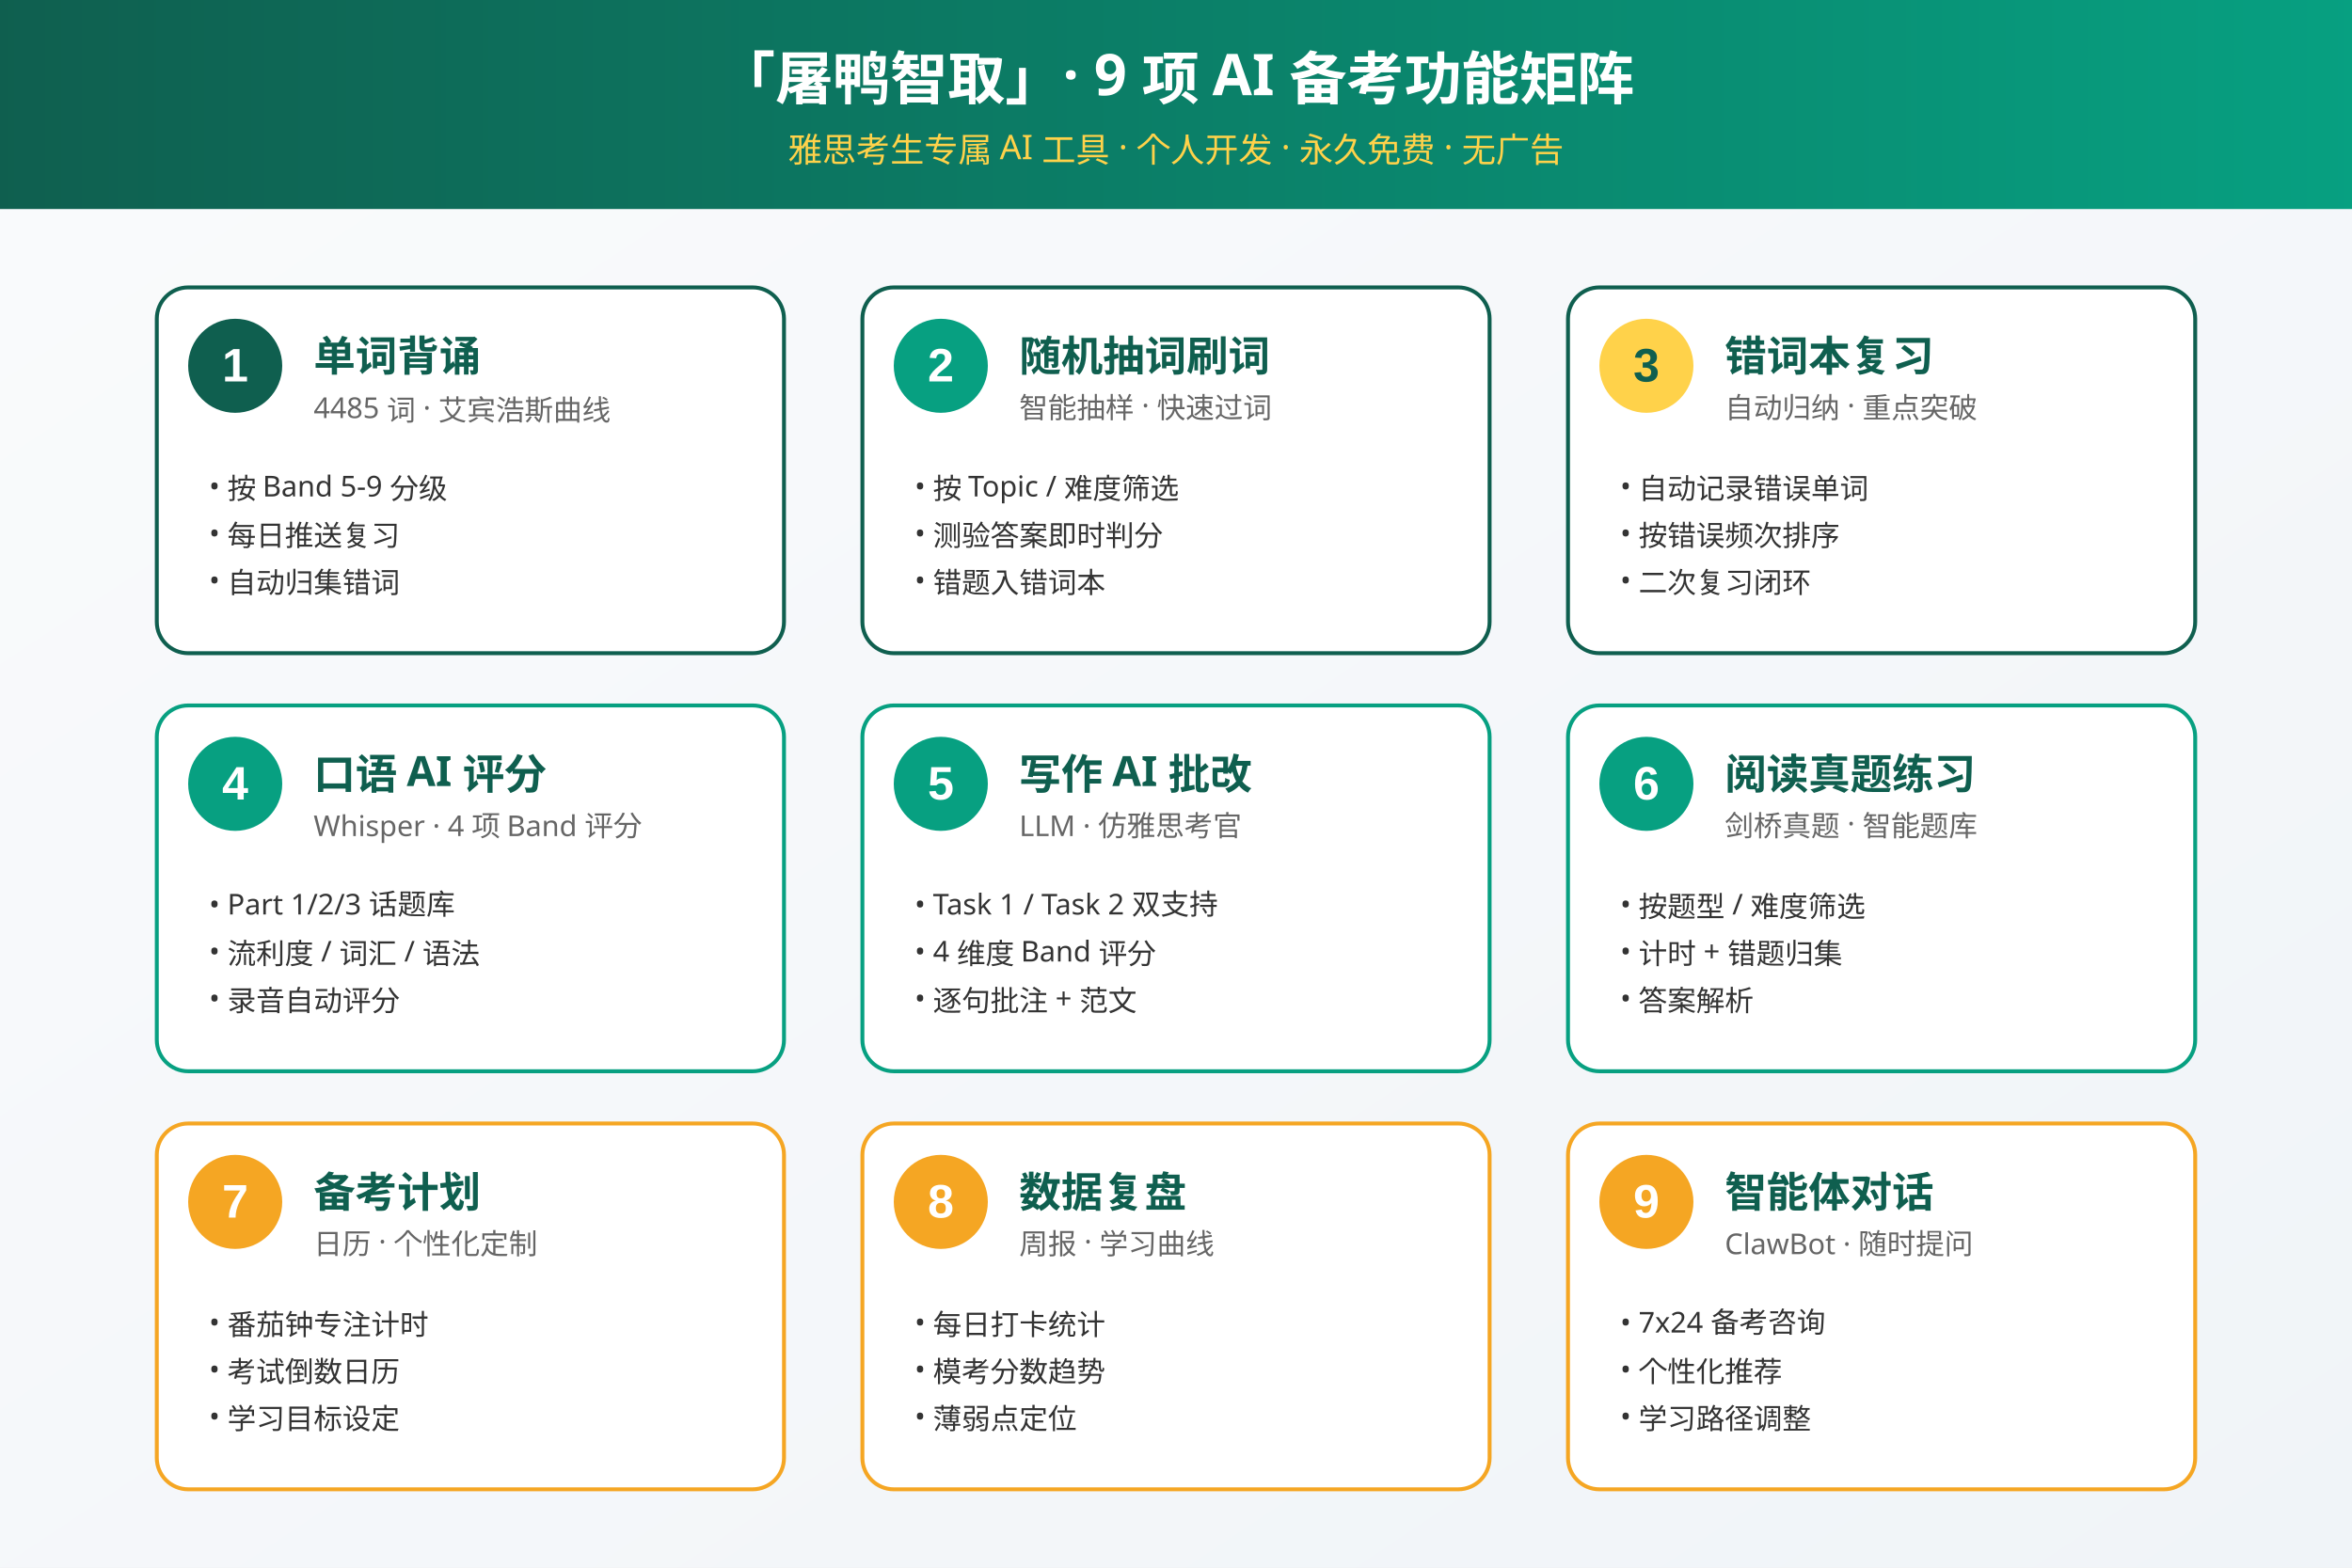
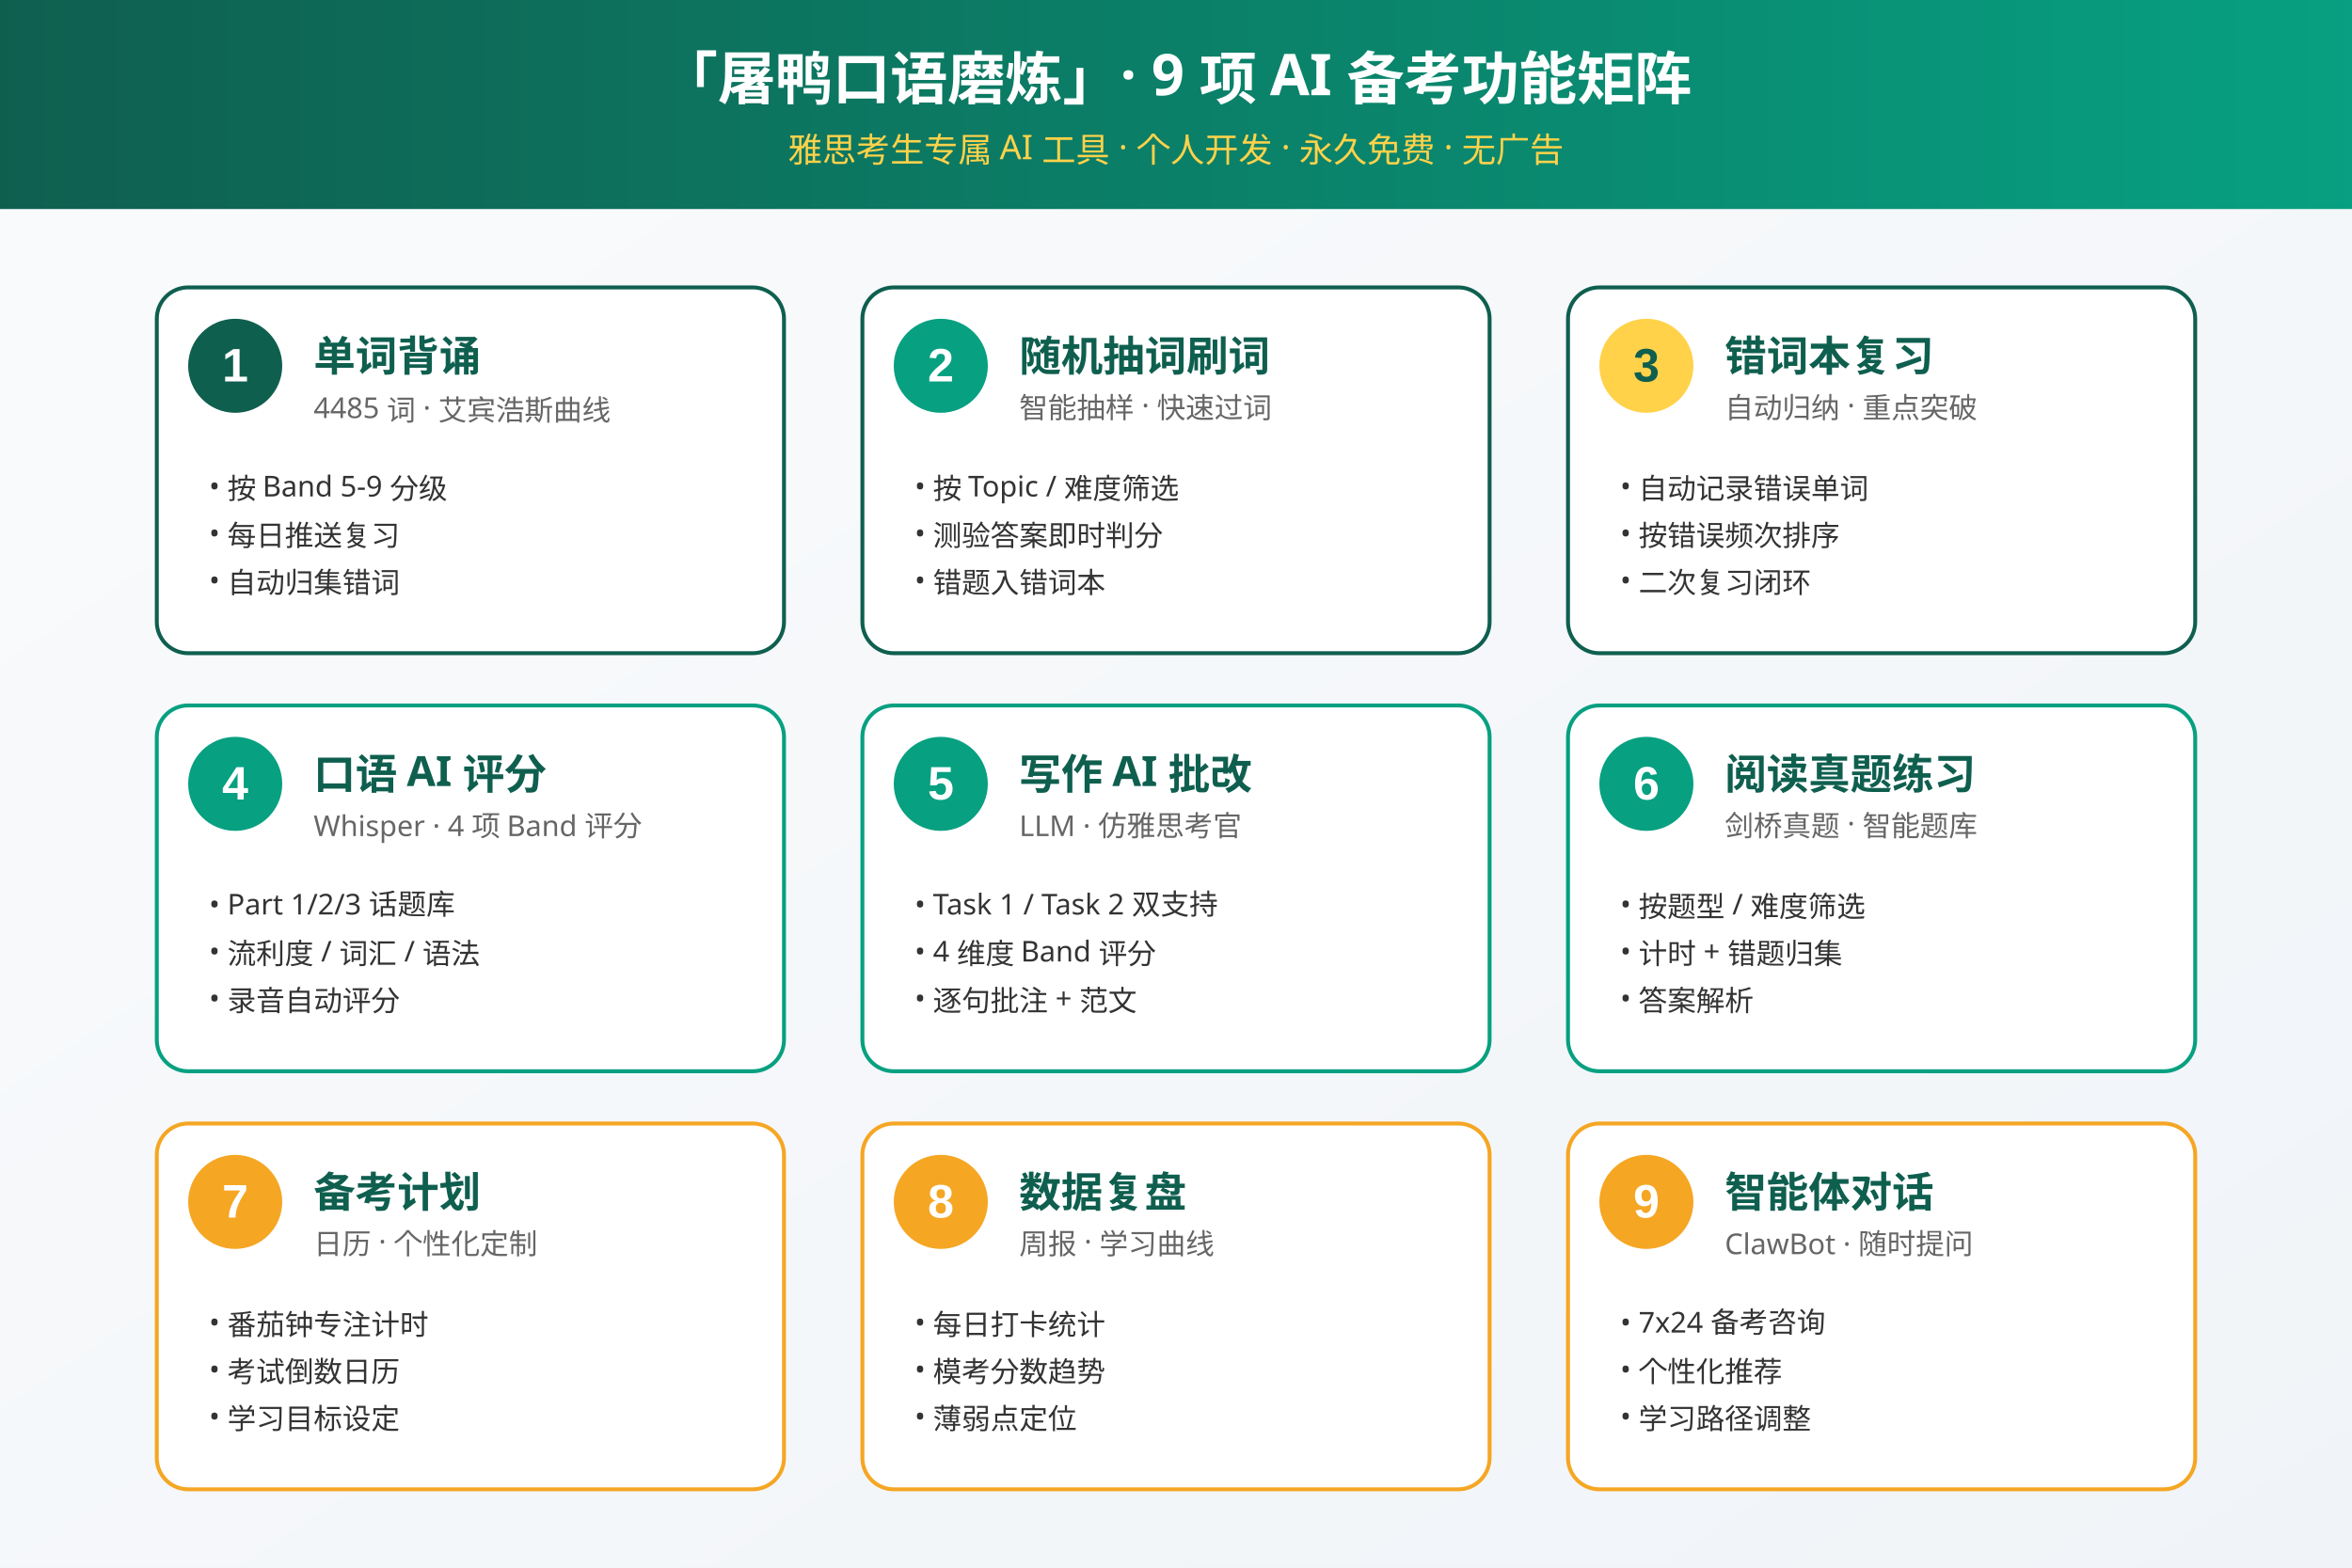
<svg xmlns="http://www.w3.org/2000/svg" viewBox="0 0 900 600" width="900" height="600">
  <defs>
    <linearGradient id="bg2" x1="0%" y1="0%" x2="100%" y2="100%">
      <stop offset="0%" stop-color="#FAFBFC" />
      <stop offset="100%" stop-color="#F0F4F8" />
    </linearGradient>
    <linearGradient id="title" x1="0%" y1="0%" x2="100%" y2="0%">
      <stop offset="0%" stop-color="#0F5F4F" />
      <stop offset="100%" stop-color="#07A081" />
    </linearGradient>
  </defs>
  <rect width="900" height="600" fill="url(#bg2)" />
  <rect x="0" y="0" width="900" height="80" fill="url(#title)" />
-   <text x="450" y="38" text-anchor="middle" font-family="PingFang SC, Microsoft YaHei, sans-serif" font-size="22" font-weight="700" fill="#FFFFFF">「屠鸭智取」· 9 项 AI 备考功能矩阵</text>
+   <text x="450" y="38" text-anchor="middle" font-family="PingFang SC, Microsoft YaHei, sans-serif" font-size="22" font-weight="700" fill="#FFFFFF">「屠鸭口语磨炼」· 9 项 AI 备考功能矩阵</text>
  <text x="450" y="62" text-anchor="middle" font-family="PingFang SC, Microsoft YaHei, sans-serif" font-size="13" fill="#FFD24A">雅思考生专属 AI 工具 · 个人开发 · 永久免费 · 无广告</text>
  <g transform="translate(60 110)">
    <rect width="240" height="140" rx="12" fill="#FFFFFF" stroke="#0F5F4F" stroke-width="1.5" />
    <circle cx="30" cy="30" r="18" fill="#0F5F4F" />
    <text x="30" y="36" text-anchor="middle" font-family="Arial, sans-serif" font-size="18" font-weight="700" fill="#FFFFFF">1</text>
    <text x="60" y="32" font-family="PingFang SC, Microsoft YaHei, sans-serif" font-size="16" font-weight="700" fill="#0F5F4F">单词背诵</text>
    <text x="60" y="50" font-family="PingFang SC, Microsoft YaHei, sans-serif" font-size="11" fill="#666">4485 词 · 艾宾浩斯曲线</text>
    <text x="20" y="80" font-family="PingFang SC, Microsoft YaHei, sans-serif" font-size="11" fill="#333">• 按 Band 5-9 分级</text>
    <text x="20" y="98" font-family="PingFang SC, Microsoft YaHei, sans-serif" font-size="11" fill="#333">• 每日推送复习</text>
    <text x="20" y="116" font-family="PingFang SC, Microsoft YaHei, sans-serif" font-size="11" fill="#333">• 自动归集错词</text>
  </g>
  <g transform="translate(330 110)">
    <rect width="240" height="140" rx="12" fill="#FFFFFF" stroke="#0F5F4F" stroke-width="1.5" />
    <circle cx="30" cy="30" r="18" fill="#07A081" />
    <text x="30" y="36" text-anchor="middle" font-family="Arial, sans-serif" font-size="18" font-weight="700" fill="#FFFFFF">2</text>
    <text x="60" y="32" font-family="PingFang SC, Microsoft YaHei, sans-serif" font-size="16" font-weight="700" fill="#0F5F4F">随机抽词刷词</text>
    <text x="60" y="50" font-family="PingFang SC, Microsoft YaHei, sans-serif" font-size="11" fill="#666">智能抽样 · 快速过词</text>
    <text x="20" y="80" font-family="PingFang SC, Microsoft YaHei, sans-serif" font-size="11" fill="#333">• 按 Topic / 难度筛选</text>
    <text x="20" y="98" font-family="PingFang SC, Microsoft YaHei, sans-serif" font-size="11" fill="#333">• 测验答案即时判分</text>
    <text x="20" y="116" font-family="PingFang SC, Microsoft YaHei, sans-serif" font-size="11" fill="#333">• 错题入错词本</text>
  </g>
  <g transform="translate(600 110)">
    <rect width="240" height="140" rx="12" fill="#FFFFFF" stroke="#0F5F4F" stroke-width="1.5" />
    <circle cx="30" cy="30" r="18" fill="#FFD24A" />
    <text x="30" y="36" text-anchor="middle" font-family="Arial, sans-serif" font-size="18" font-weight="700" fill="#0F5F4F">3</text>
    <text x="60" y="32" font-family="PingFang SC, Microsoft YaHei, sans-serif" font-size="16" font-weight="700" fill="#0F5F4F">错词本复习</text>
    <text x="60" y="50" font-family="PingFang SC, Microsoft YaHei, sans-serif" font-size="11" fill="#666">自动归纳 · 重点突破</text>
    <text x="20" y="80" font-family="PingFang SC, Microsoft YaHei, sans-serif" font-size="11" fill="#333">• 自动记录错误单词</text>
    <text x="20" y="98" font-family="PingFang SC, Microsoft YaHei, sans-serif" font-size="11" fill="#333">• 按错误频次排序</text>
    <text x="20" y="116" font-family="PingFang SC, Microsoft YaHei, sans-serif" font-size="11" fill="#333">• 二次复习闭环</text>
  </g>
  <g transform="translate(60 270)">
    <rect width="240" height="140" rx="12" fill="#FFFFFF" stroke="#07A081" stroke-width="1.5" />
    <circle cx="30" cy="30" r="18" fill="#07A081" />
    <text x="30" y="36" text-anchor="middle" font-family="Arial, sans-serif" font-size="18" font-weight="700" fill="#FFFFFF">4</text>
    <text x="60" y="32" font-family="PingFang SC, Microsoft YaHei, sans-serif" font-size="16" font-weight="700" fill="#0F5F4F">口语 AI 评分</text>
    <text x="60" y="50" font-family="PingFang SC, Microsoft YaHei, sans-serif" font-size="11" fill="#666">Whisper · 4 项 Band 评分</text>
    <text x="20" y="80" font-family="PingFang SC, Microsoft YaHei, sans-serif" font-size="11" fill="#333">• Part 1/2/3 话题库</text>
    <text x="20" y="98" font-family="PingFang SC, Microsoft YaHei, sans-serif" font-size="11" fill="#333">• 流利度 / 词汇 / 语法</text>
    <text x="20" y="116" font-family="PingFang SC, Microsoft YaHei, sans-serif" font-size="11" fill="#333">• 录音自动评分</text>
  </g>
  <g transform="translate(330 270)">
    <rect width="240" height="140" rx="12" fill="#FFFFFF" stroke="#07A081" stroke-width="1.5" />
    <circle cx="30" cy="30" r="18" fill="#07A081" />
    <text x="30" y="36" text-anchor="middle" font-family="Arial, sans-serif" font-size="18" font-weight="700" fill="#FFFFFF">5</text>
    <text x="60" y="32" font-family="PingFang SC, Microsoft YaHei, sans-serif" font-size="16" font-weight="700" fill="#0F5F4F">写作 AI 批改</text>
    <text x="60" y="50" font-family="PingFang SC, Microsoft YaHei, sans-serif" font-size="11" fill="#666">LLM · 仿雅思考官</text>
    <text x="20" y="80" font-family="PingFang SC, Microsoft YaHei, sans-serif" font-size="11" fill="#333">• Task 1 / Task 2 双支持</text>
    <text x="20" y="98" font-family="PingFang SC, Microsoft YaHei, sans-serif" font-size="11" fill="#333">• 4 维度 Band 评分</text>
    <text x="20" y="116" font-family="PingFang SC, Microsoft YaHei, sans-serif" font-size="11" fill="#333">• 逐句批注 + 范文</text>
  </g>
  <g transform="translate(600 270)">
    <rect width="240" height="140" rx="12" fill="#FFFFFF" stroke="#07A081" stroke-width="1.5" />
    <circle cx="30" cy="30" r="18" fill="#07A081" />
    <text x="30" y="36" text-anchor="middle" font-family="Arial, sans-serif" font-size="18" font-weight="700" fill="#FFFFFF">6</text>
    <text x="60" y="32" font-family="PingFang SC, Microsoft YaHei, sans-serif" font-size="16" font-weight="700" fill="#0F5F4F">阅读真题练习</text>
    <text x="60" y="50" font-family="PingFang SC, Microsoft YaHei, sans-serif" font-size="11" fill="#666">剑桥真题 · 智能题库</text>
    <text x="20" y="80" font-family="PingFang SC, Microsoft YaHei, sans-serif" font-size="11" fill="#333">• 按题型 / 难度筛选</text>
    <text x="20" y="98" font-family="PingFang SC, Microsoft YaHei, sans-serif" font-size="11" fill="#333">• 计时 + 错题归集</text>
    <text x="20" y="116" font-family="PingFang SC, Microsoft YaHei, sans-serif" font-size="11" fill="#333">• 答案解析</text>
  </g>
  <g transform="translate(60 430)">
    <rect width="240" height="140" rx="12" fill="#FFFFFF" stroke="#F5A623" stroke-width="1.5" />
    <circle cx="30" cy="30" r="18" fill="#F5A623" />
    <text x="30" y="36" text-anchor="middle" font-family="Arial, sans-serif" font-size="18" font-weight="700" fill="#FFFFFF">7</text>
    <text x="60" y="32" font-family="PingFang SC, Microsoft YaHei, sans-serif" font-size="16" font-weight="700" fill="#0F5F4F">备考计划</text>
    <text x="60" y="50" font-family="PingFang SC, Microsoft YaHei, sans-serif" font-size="11" fill="#666">日历 · 个性化定制</text>
    <text x="20" y="80" font-family="PingFang SC, Microsoft YaHei, sans-serif" font-size="11" fill="#333">• 番茄钟专注计时</text>
    <text x="20" y="98" font-family="PingFang SC, Microsoft YaHei, sans-serif" font-size="11" fill="#333">• 考试倒数日历</text>
    <text x="20" y="116" font-family="PingFang SC, Microsoft YaHei, sans-serif" font-size="11" fill="#333">• 学习目标设定</text>
  </g>
  <g transform="translate(330 430)">
    <rect width="240" height="140" rx="12" fill="#FFFFFF" stroke="#F5A623" stroke-width="1.5" />
    <circle cx="30" cy="30" r="18" fill="#F5A623" />
    <text x="30" y="36" text-anchor="middle" font-family="Arial, sans-serif" font-size="18" font-weight="700" fill="#FFFFFF">8</text>
    <text x="60" y="32" font-family="PingFang SC, Microsoft YaHei, sans-serif" font-size="16" font-weight="700" fill="#0F5F4F">数据复盘</text>
    <text x="60" y="50" font-family="PingFang SC, Microsoft YaHei, sans-serif" font-size="11" fill="#666">周报 · 学习曲线</text>
    <text x="20" y="80" font-family="PingFang SC, Microsoft YaHei, sans-serif" font-size="11" fill="#333">• 每日打卡统计</text>
    <text x="20" y="98" font-family="PingFang SC, Microsoft YaHei, sans-serif" font-size="11" fill="#333">• 模考分数趋势</text>
    <text x="20" y="116" font-family="PingFang SC, Microsoft YaHei, sans-serif" font-size="11" fill="#333">• 薄弱点定位</text>
  </g>
  <g transform="translate(600 430)">
    <rect width="240" height="140" rx="12" fill="#FFFFFF" stroke="#F5A623" stroke-width="1.5" />
    <circle cx="30" cy="30" r="18" fill="#F5A623" />
    <text x="30" y="36" text-anchor="middle" font-family="Arial, sans-serif" font-size="18" font-weight="700" fill="#FFFFFF">9</text>
    <text x="60" y="32" font-family="PingFang SC, Microsoft YaHei, sans-serif" font-size="16" font-weight="700" fill="#0F5F4F">智能体对话</text>
    <text x="60" y="50" font-family="PingFang SC, Microsoft YaHei, sans-serif" font-size="11" fill="#666">ClawBot · 随时提问</text>
    <text x="20" y="80" font-family="PingFang SC, Microsoft YaHei, sans-serif" font-size="11" fill="#333">• 7x24 备考咨询</text>
    <text x="20" y="98" font-family="PingFang SC, Microsoft YaHei, sans-serif" font-size="11" fill="#333">• 个性化推荐</text>
    <text x="20" y="116" font-family="PingFang SC, Microsoft YaHei, sans-serif" font-size="11" fill="#333">• 学习路径调整</text>
  </g>
</svg>
